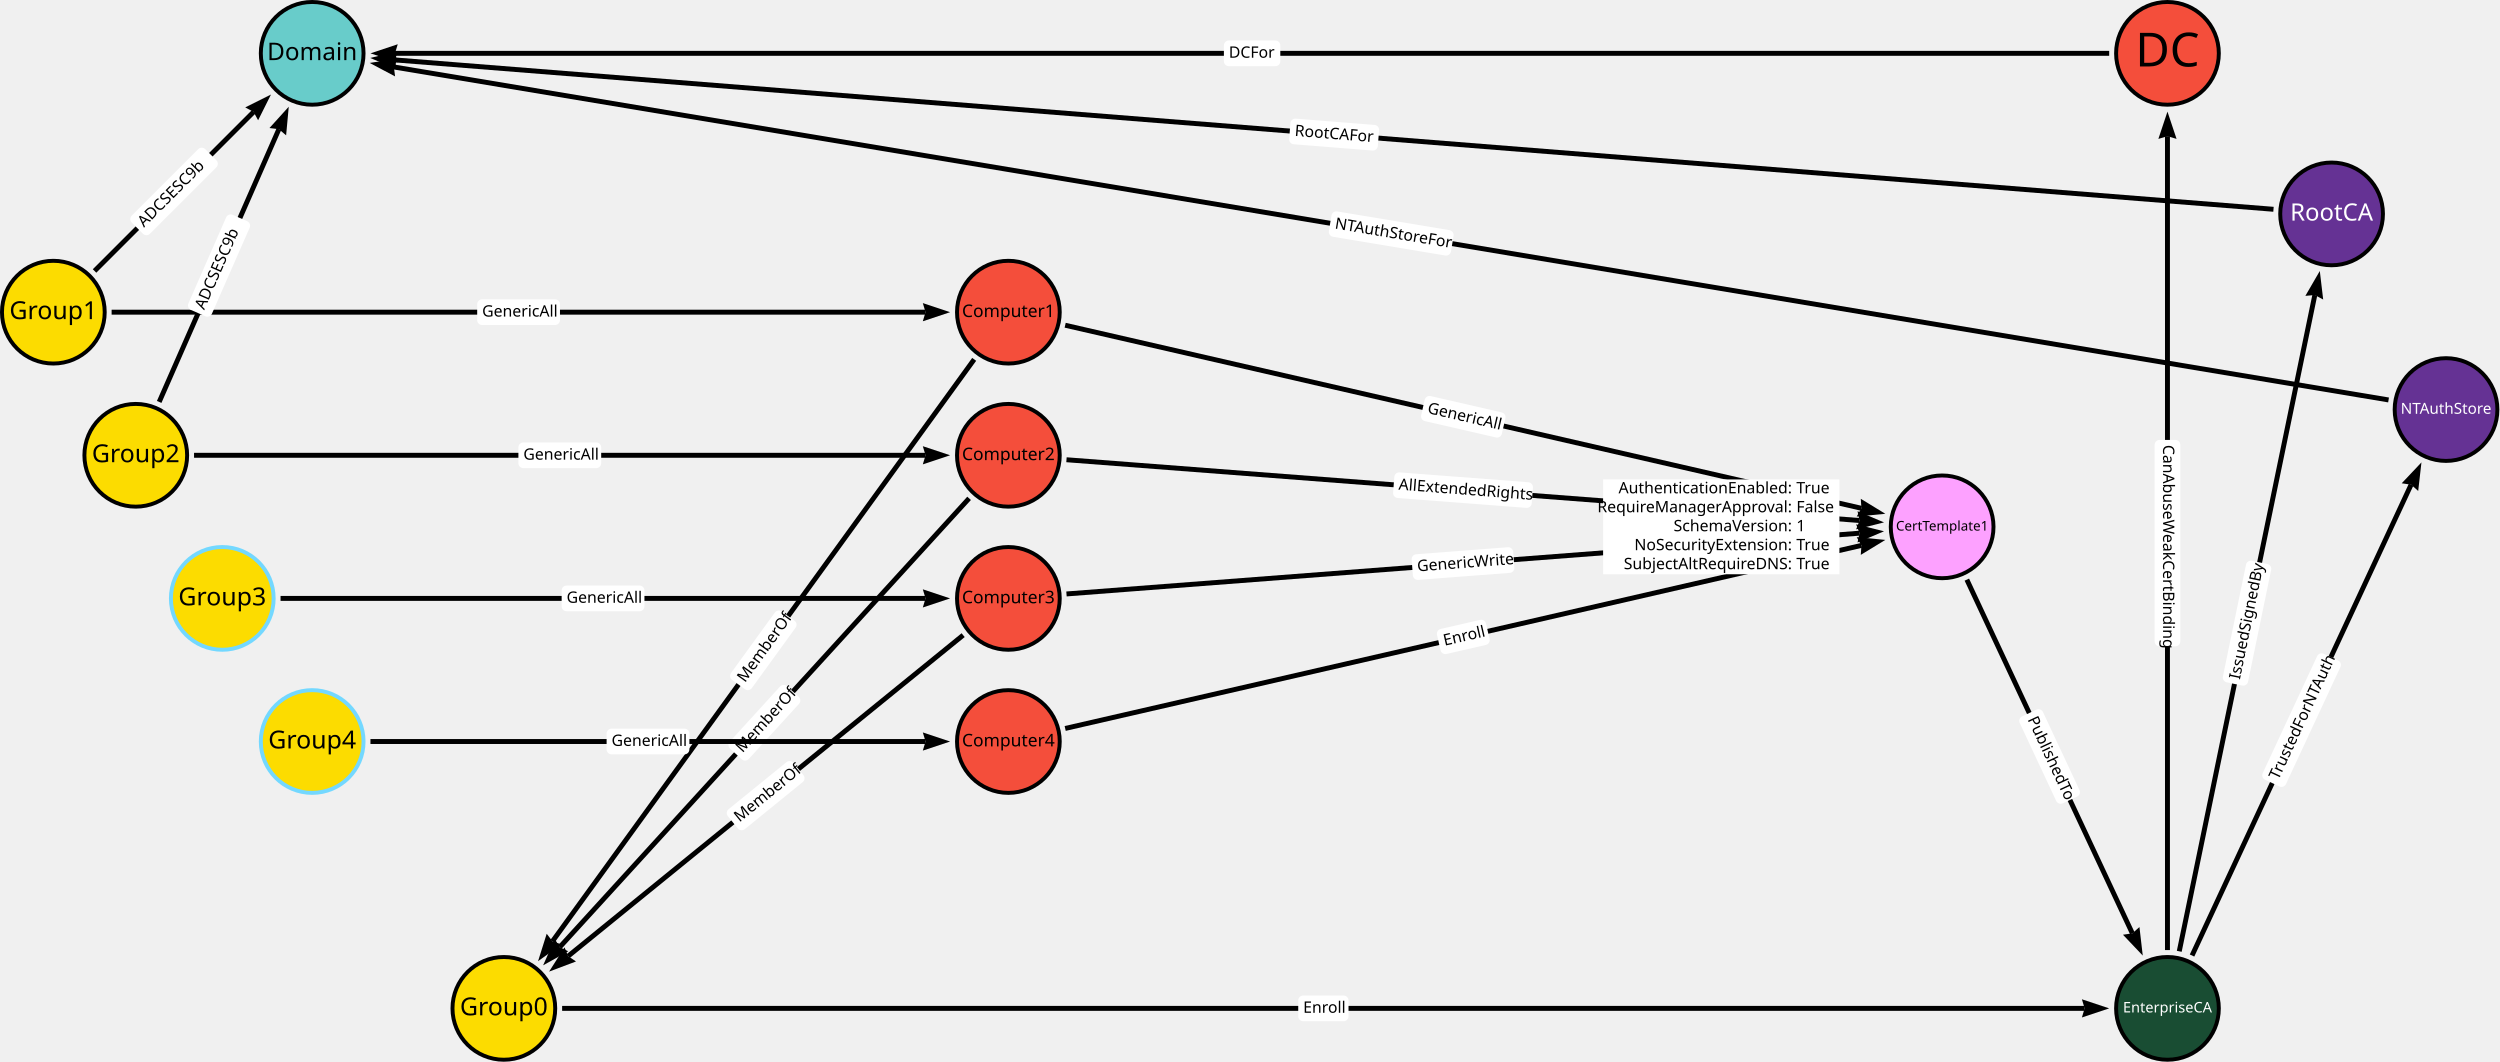
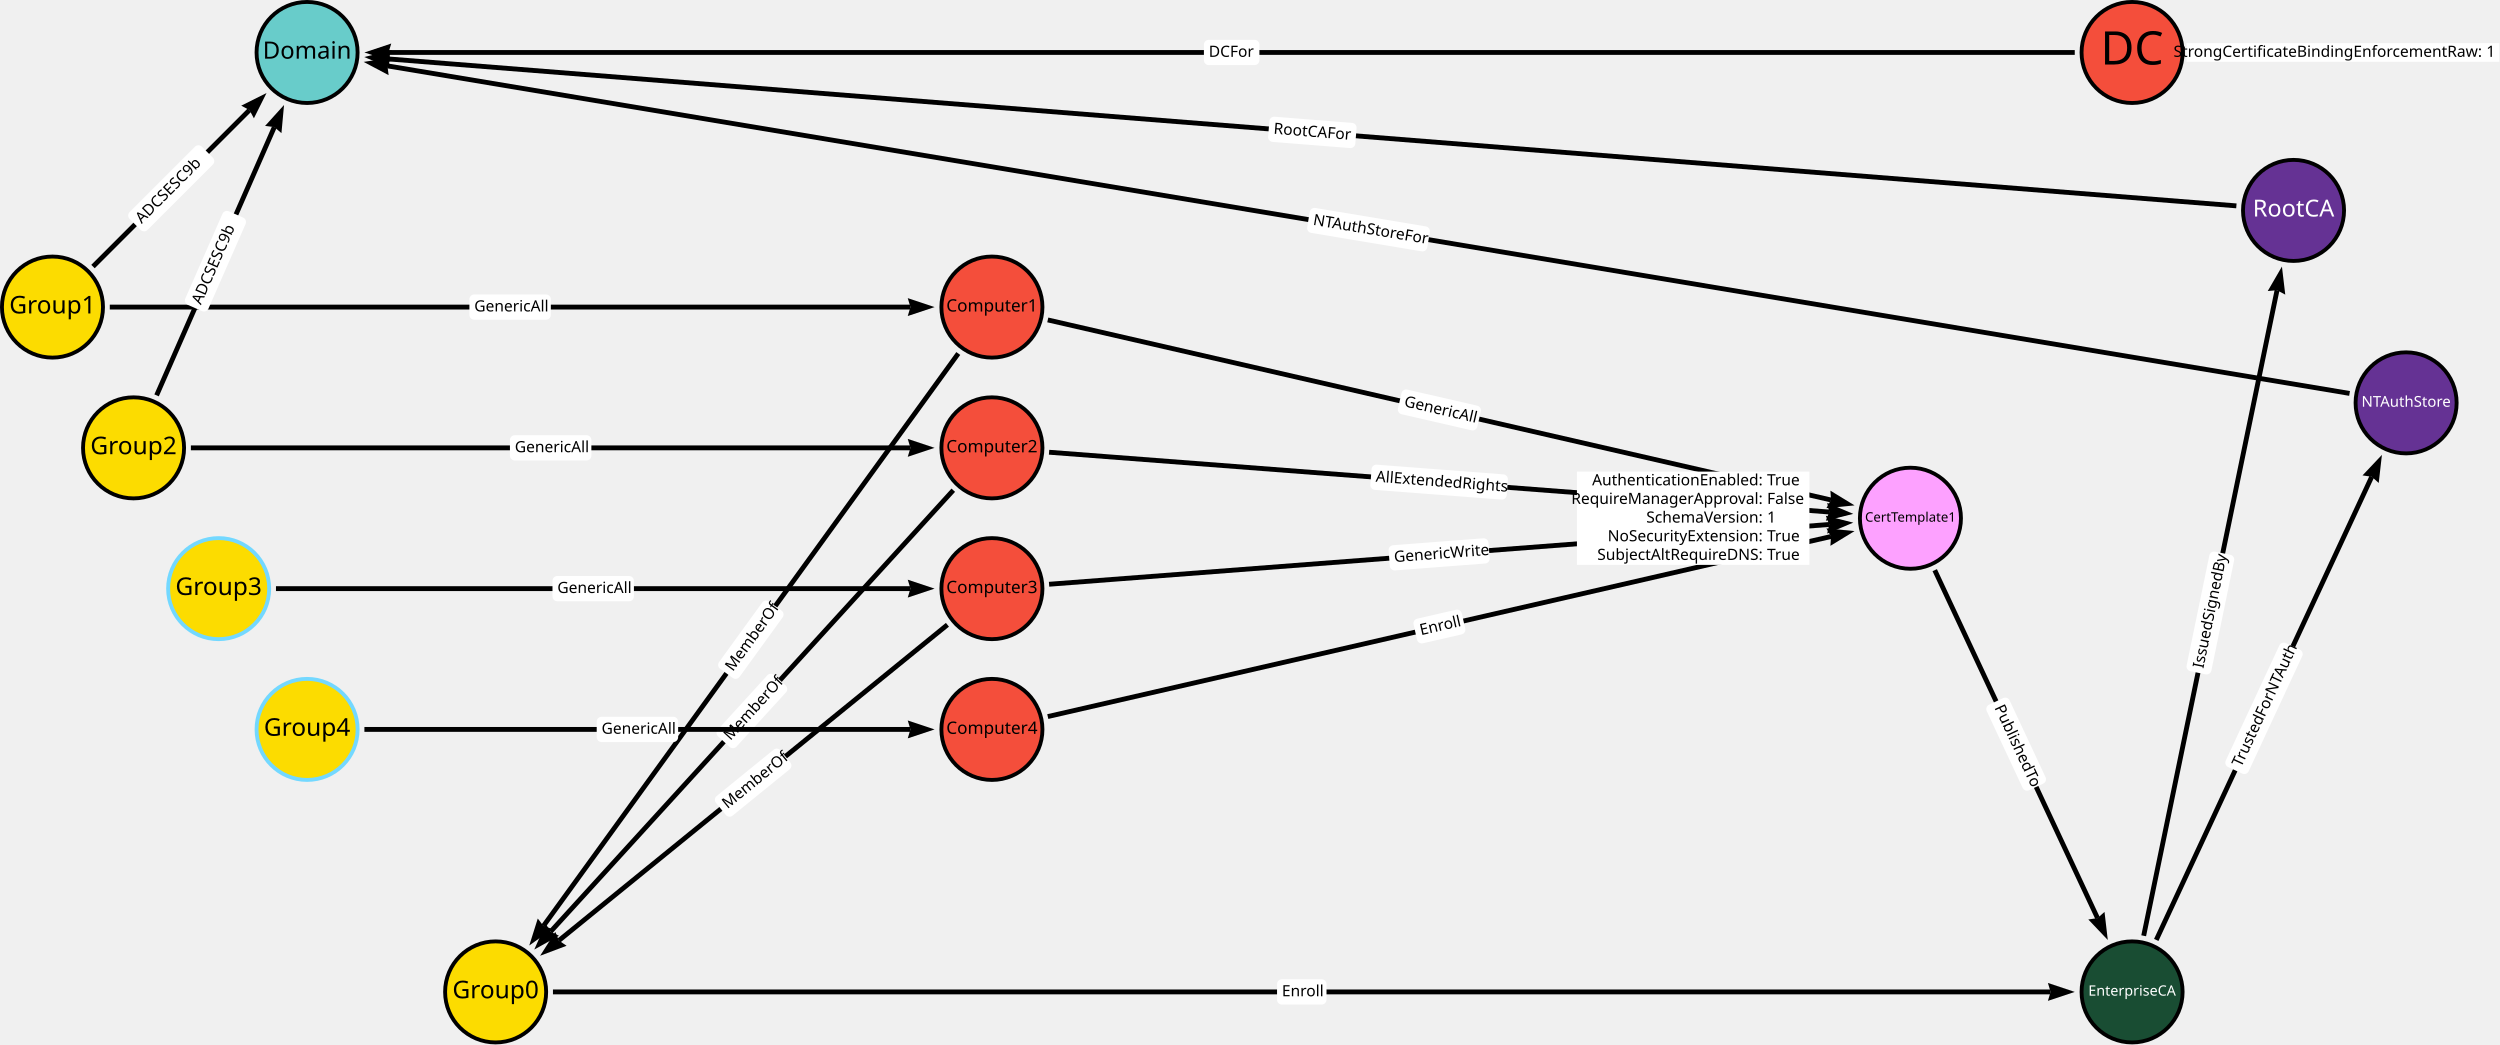
- <svg xmlns="http://www.w3.org/2000/svg" width="2531" height="1075" viewBox="0 0 2531 1075">
+ <svg xmlns="http://www.w3.org/2000/svg" width="2573" height="1075" viewBox="0 0 2573 1075">
  <defs>
    <style type="text/css" />
  </defs>
  <g transform="translate(-21 4) scale(1)">
    <g class="relationship">
      <g transform="translate(2381.503 212.5597) rotate(-175.4538)" stroke-width="5" stroke="#000000">
        <path d="M 59 0 L 1967.045 0" />
        <polygon points="-24.862,0 -27.625,9.208 0,0 -27.625,-9.208" fill="#000000" transform="translate(1991.908 0) rotate(0)" stroke="none" />
      </g>
      <g transform="translate(1371.667 132.2652) rotate(4.546165) translate(0 -13)">
        <g transform="translate(0 0)">
          <g transform="translate(-45.01172 0)" fill="#ffffff" stroke="#000000" stroke-width="0">
            <rect x="0" y="0" width="90.023" height="26" rx="5" ry="5" stroke="none" />
-             <text xml:space="preserve" x="5" y="17.457" stroke="none" text-anchor="left" font-family="sans-serif" font-size="16" font-weight="normal" fill="#000000">RootCAFor</text>
+             <text xml:space="preserve" x="5" y="17.5" stroke="none" text-anchor="left" font-family="sans-serif" font-size="16" font-weight="normal" fill="#000000">RootCAFor</text>
          </g>
        </g>
      </g>
    </g>
    <g class="relationship">
      <g transform="translate(2215.339 1016.879) rotate(-78.32755)" stroke-width="5" stroke="#000000">
        <path d="M 59 0 L 737.442 0" />
        <polygon points="-24.862,0 -27.625,9.208 0,0 -27.625,-9.208" fill="#000000" transform="translate(762.3037 0) rotate(0)" stroke="none" />
      </g>
      <g transform="translate(2295.906 626.8934) rotate(-78.32755) translate(0 -13)">
        <g transform="translate(0 0)">
          <g transform="translate(-62.81641 0)" fill="#ffffff" stroke="#000000" stroke-width="0">
            <rect x="0" y="0" width="125.633" height="26" rx="5" ry="5" stroke="none" />
-             <text xml:space="preserve" x="5" y="17.457" stroke="none" text-anchor="left" font-family="sans-serif" font-size="16" font-weight="normal" fill="#000000">IssuedSignedBy</text>
+             <text xml:space="preserve" x="5" y="17.5" stroke="none" text-anchor="left" font-family="sans-serif" font-size="16" font-weight="normal" fill="#000000">IssuedSignedBy</text>
          </g>
        </g>
      </g>
    </g>
    <g class="relationship">
      <g transform="translate(2497.366 410.6273) rotate(-170.5229)" stroke-width="5" stroke="#000000">
        <path d="M 59 0 L 2106.35 0" />
        <polygon points="-24.862,0 -27.625,9.208 0,0 -27.625,-9.208" fill="#000000" transform="translate(2131.212 0) rotate(0)" stroke="none" />
      </g>
      <g transform="translate(1429.468 232.3605) rotate(9.477136) translate(0 -13)">
        <g transform="translate(0 0)">
-           <g transform="translate(-62.65234 0)" fill="#ffffff" stroke="#000000" stroke-width="0">
-             <rect x="0" y="0" width="125.305" height="26" rx="5" ry="5" stroke="none" />
-             <text xml:space="preserve" x="5" y="17.457" stroke="none" text-anchor="left" font-family="sans-serif" font-size="16" font-weight="normal" fill="#000000">NTAuthStoreFor</text>
+           <g transform="translate(-62.64844 0)" fill="#ffffff" stroke="#000000" stroke-width="0">
+             <rect x="0" y="0" width="125.297" height="26" rx="5" ry="5" stroke="none" />
+             <text xml:space="preserve" x="5" y="17.5" stroke="none" text-anchor="left" font-family="sans-serif" font-size="16" font-weight="normal" fill="#000000">NTAuthStoreFor</text>
          </g>
        </g>
      </g>
    </g>
    <g class="relationship">
      <g transform="translate(2215.339 1016.879) rotate(-65.05224)" stroke-width="5" stroke="#000000">
        <path d="M 59 0 L 584.779 0" />
        <polygon points="-24.862,0 -27.625,9.208 0,0 -27.625,-9.208" fill="#000000" transform="translate(609.6408 0) rotate(0)" stroke="none" />
      </g>
      <g transform="translate(2351.11 725.0243) rotate(-65.05224) translate(0 -13)">
        <g transform="translate(0 0)">
-           <g transform="translate(-70.35938 0)" fill="#ffffff" stroke="#000000" stroke-width="0">
-             <rect x="0" y="0" width="140.719" height="26" rx="5" ry="5" stroke="none" />
-             <text xml:space="preserve" x="5" y="17.457" stroke="none" text-anchor="left" font-family="sans-serif" font-size="16" font-weight="normal" fill="#000000">TrustedForNTAuth</text>
-           </g>
-         </g>
-       </g>
-     </g>
-     <g class="relationship">
-       <g transform="translate(2215.339 1016.879) rotate(-90)" stroke-width="5" stroke="#000000">
-         <path d="M 59 0 L 883.017 0" />
-         <polygon points="-24.862,0 -27.625,9.208 0,0 -27.625,-9.208" fill="#000000" transform="translate(907.879 0) rotate(0)" stroke="none" />
-       </g>
-       <g transform="translate(2215.339 545.8706) rotate(90) translate(0 -13)">
-         <g transform="translate(0 0)">
-           <g transform="translate(-104.4688 0)" fill="#ffffff" stroke="#000000" stroke-width="0">
-             <rect x="0" y="0" width="208.938" height="26" rx="5" ry="5" stroke="none" />
-             <text xml:space="preserve" x="5" y="17.457" stroke="none" text-anchor="left" font-family="sans-serif" font-size="16" font-weight="normal" fill="#000000">CanAbuseWeakCertBinding</text>
+           <g transform="translate(-70.35156 0)" fill="#ffffff" stroke="#000000" stroke-width="0">
+             <rect x="0" y="0" width="140.703" height="26" rx="5" ry="5" stroke="none" />
+             <text xml:space="preserve" x="5" y="17.5" stroke="none" text-anchor="left" font-family="sans-serif" font-size="16" font-weight="normal" fill="#000000">TrustedForNTAuth</text>
          </g>
        </g>
      </g>
    </g>
    <g class="relationship">
      <g transform="translate(2215.339 50) rotate(180)" stroke-width="5" stroke="#000000">
        <path d="M 59 0 L 1794.43 0" />
        <polygon points="-24.862,0 -27.625,9.208 0,0 -27.625,-9.208" fill="#000000" transform="translate(1819.292 0) rotate(0)" stroke="none" />
      </g>
      <g transform="translate(1288.624 50) rotate(360) translate(0 -13)">
        <g transform="translate(0 0)">
          <g transform="translate(-28.55469 0)" fill="#ffffff" stroke="#000000" stroke-width="0">
            <rect x="0" y="0" width="57.109" height="26" rx="5" ry="5" stroke="none" />
-             <text xml:space="preserve" x="5" y="17.457" stroke="none" text-anchor="left" font-family="sans-serif" font-size="16" font-weight="normal" fill="#000000">DCFor</text>
+             <text xml:space="preserve" x="5" y="17.5" stroke="none" text-anchor="left" font-family="sans-serif" font-size="16" font-weight="normal" fill="#000000">DCFor</text>
          </g>
        </g>
      </g>
    </g>
    <g class="relationship">
      <g transform="translate(531.0993 1016.879) rotate(0)" stroke-width="5" stroke="#000000">
        <path d="M 59 0 L 1600.378 0" />
        <polygon points="-24.862,0 -27.625,9.208 0,0 -27.625,-9.208" fill="#000000" transform="translate(1625.24 0) rotate(0)" stroke="none" />
      </g>
      <g transform="translate(1360.788 1016.879) rotate(0) translate(0 -13)">
        <g transform="translate(0 0)">
          <g transform="translate(-25.45312 0)" fill="#ffffff" stroke="#000000" stroke-width="0">
            <rect x="0" y="0" width="50.906" height="26" rx="5" ry="5" stroke="none" />
-             <text xml:space="preserve" x="5" y="17.457" stroke="none" text-anchor="left" font-family="sans-serif" font-size="16" font-weight="normal" fill="#000000">Enroll</text>
+             <text xml:space="preserve" x="5" y="17.5" stroke="none" text-anchor="left" font-family="sans-serif" font-size="16" font-weight="normal" fill="#000000">Enroll</text>
          </g>
        </g>
      </g>
    </g>
    <g class="relationship">
      <g transform="translate(1987.217 529.3783) rotate(64.92312)" stroke-width="5" stroke="#000000">
        <path d="M 59 0 L 454.373 0" />
        <polygon points="-24.862,0 -27.625,9.208 0,0 -27.625,-9.208" fill="#000000" transform="translate(479.2348 0) rotate(0)" stroke="none" />
      </g>
      <g transform="translate(2096.009 761.8693) rotate(64.92312) translate(0 -13)">
        <g transform="translate(0 0)">
          <g transform="translate(-48.58594 0)" fill="#ffffff" stroke="#000000" stroke-width="0">
            <rect x="0" y="0" width="97.172" height="26" rx="5" ry="5" stroke="none" />
-             <text xml:space="preserve" x="5" y="17.457" stroke="none" text-anchor="left" font-family="sans-serif" font-size="16" font-weight="normal" fill="#000000">PublishedTo</text>
+             <text xml:space="preserve" x="5" y="17.5" stroke="none" text-anchor="left" font-family="sans-serif" font-size="16" font-weight="normal" fill="#000000">PublishedTo</text>
          </g>
        </g>
      </g>
    </g>
    <g class="relationship">
      <g transform="translate(1041.879 312.0475) rotate(12.94718)" stroke-width="5" stroke="#000000">
        <path d="M 59 0 L 886.136 0" />
        <polygon points="-24.862,0 -27.625,9.208 0,0 -27.625,-9.208" fill="#000000" transform="translate(910.9984 0) rotate(0)" stroke="none" />
      </g>
      <g transform="translate(1502.433 417.9277) rotate(12.94718) translate(0 -13)">
        <g transform="translate(0 0)">
          <g transform="translate(-41.90234 0)" fill="#ffffff" stroke="#000000" stroke-width="0">
            <rect x="0" y="0" width="83.805" height="26" rx="5" ry="5" stroke="none" />
-             <text xml:space="preserve" x="5" y="17.457" stroke="none" text-anchor="left" font-family="sans-serif" font-size="16" font-weight="normal" fill="#000000">GenericAll</text>
+             <text xml:space="preserve" x="5" y="17.5" stroke="none" text-anchor="left" font-family="sans-serif" font-size="16" font-weight="normal" fill="#000000">GenericAll</text>
          </g>
        </g>
      </g>
    </g>
    <g class="relationship">
      <g transform="translate(1041.879 312.0475) rotate(125.9302)" stroke-width="5" stroke="#000000">
        <path d="M 59 0 L 786.588 0" />
        <polygon points="-24.862,0 -27.625,9.208 0,0 -27.625,-9.208" fill="#000000" transform="translate(811.4501 0) rotate(0)" stroke="none" />
      </g>
      <g transform="translate(793.7837 654.3974) rotate(305.9302) translate(0 -13)">
        <g transform="translate(0 0)">
          <g transform="translate(-42.78516 0)" fill="#ffffff" stroke="#000000" stroke-width="0">
            <rect x="0" y="0" width="85.57" height="26" rx="5" ry="5" stroke="none" />
-             <text xml:space="preserve" x="5" y="17.457" stroke="none" text-anchor="left" font-family="sans-serif" font-size="16" font-weight="normal" fill="#000000">MemberOf</text>
+             <text xml:space="preserve" x="5" y="17.5" stroke="none" text-anchor="left" font-family="sans-serif" font-size="16" font-weight="normal" fill="#000000">MemberOf</text>
          </g>
        </g>
      </g>
    </g>
    <g class="relationship">
      <g transform="translate(1041.879 456.9347) rotate(4.382152)" stroke-width="5" stroke="#000000">
        <path d="M 59 0 L 864.248 0" />
        <polygon points="-24.862,0 -27.625,9.208 0,0 -27.625,-9.208" fill="#000000" transform="translate(889.1098 0) rotate(0)" stroke="none" />
      </g>
      <g transform="translate(1502.153 492.2066) rotate(4.382152) translate(0 -13)">
        <g transform="translate(0 0)">
          <g transform="translate(-70.37109 0)" fill="#ffffff" stroke="#000000" stroke-width="0">
            <rect x="0" y="0" width="140.742" height="26" rx="5" ry="5" stroke="none" />
-             <text xml:space="preserve" x="5" y="17.457" stroke="none" text-anchor="left" font-family="sans-serif" font-size="16" font-weight="normal" fill="#000000">AllExtendedRights</text>
+             <text xml:space="preserve" x="5" y="17.5" stroke="none" text-anchor="left" font-family="sans-serif" font-size="16" font-weight="normal" fill="#000000">AllExtendedRights</text>
          </g>
        </g>
      </g>
    </g>
    <g class="relationship">
      <g transform="translate(1041.879 456.9347) rotate(132.371)" stroke-width="5" stroke="#000000">
        <path d="M 59 0 L 674.052 0" />
        <polygon points="-24.862,0 -27.625,9.208 0,0 -27.625,-9.208" fill="#000000" transform="translate(698.914 0) rotate(0)" stroke="none" />
      </g>
      <g transform="translate(794.8668 727.7228) rotate(312.371) translate(0 -13)">
        <g transform="translate(0 0)">
          <g transform="translate(-42.78516 0)" fill="#ffffff" stroke="#000000" stroke-width="0">
            <rect x="0" y="0" width="85.57" height="26" rx="5" ry="5" stroke="none" />
-             <text xml:space="preserve" x="5" y="17.457" stroke="none" text-anchor="left" font-family="sans-serif" font-size="16" font-weight="normal" fill="#000000">MemberOf</text>
+             <text xml:space="preserve" x="5" y="17.5" stroke="none" text-anchor="left" font-family="sans-serif" font-size="16" font-weight="normal" fill="#000000">MemberOf</text>
          </g>
        </g>
      </g>
    </g>
    <g class="relationship">
      <g transform="translate(1041.879 601.8218) rotate(-4.382152)" stroke-width="5" stroke="#000000">
        <path d="M 59 0 L 864.248 0" />
        <polygon points="-24.862,0 -27.625,9.208 0,0 -27.625,-9.208" fill="#000000" transform="translate(889.1098 0) rotate(0)" stroke="none" />
      </g>
      <g transform="translate(1502.153 566.5499) rotate(-4.382152) translate(0 -13)">
        <g transform="translate(0 0)">
-           <g transform="translate(-51.53516 0)" fill="#ffffff" stroke="#000000" stroke-width="0">
-             <rect x="0" y="0" width="103.07" height="26" rx="5" ry="5" stroke="none" />
-             <text xml:space="preserve" x="5" y="17.457" stroke="none" text-anchor="left" font-family="sans-serif" font-size="16" font-weight="normal" fill="#000000">GenericWrite</text>
+           <g transform="translate(-51.53125 0)" fill="#ffffff" stroke="#000000" stroke-width="0">
+             <rect x="0" y="0" width="103.062" height="26" rx="5" ry="5" stroke="none" />
+             <text xml:space="preserve" x="5" y="17.5" stroke="none" text-anchor="left" font-family="sans-serif" font-size="16" font-weight="normal" fill="#000000">GenericWrite</text>
          </g>
        </g>
      </g>
    </g>
    <g class="relationship">
      <g transform="translate(1041.879 601.8218) rotate(140.9029)" stroke-width="5" stroke="#000000">
        <path d="M 59 0 L 574.293 0" />
        <polygon points="-24.862,0 -27.625,9.208 0,0 -27.625,-9.208" fill="#000000" transform="translate(599.1553 0) rotate(0)" stroke="none" />
      </g>
      <g transform="translate(796.1366 801.5109) rotate(320.9029) translate(0 -13)">
        <g transform="translate(0 0)">
          <g transform="translate(-42.78516 0)" fill="#ffffff" stroke="#000000" stroke-width="0">
            <rect x="0" y="0" width="85.57" height="26" rx="5" ry="5" stroke="none" />
-             <text xml:space="preserve" x="5" y="17.457" stroke="none" text-anchor="left" font-family="sans-serif" font-size="16" font-weight="normal" fill="#000000">MemberOf</text>
+             <text xml:space="preserve" x="5" y="17.5" stroke="none" text-anchor="left" font-family="sans-serif" font-size="16" font-weight="normal" fill="#000000">MemberOf</text>
          </g>
        </g>
      </g>
    </g>
    <g class="relationship">
      <g transform="translate(1041.879 746.709) rotate(-12.94718)" stroke-width="5" stroke="#000000">
        <path d="M 59 0 L 886.136 0" />
        <polygon points="-24.862,0 -27.625,9.208 0,0 -27.625,-9.208" fill="#000000" transform="translate(910.9984 0) rotate(0)" stroke="none" />
      </g>
      <g transform="translate(1502.433 640.8289) rotate(-12.94718) translate(0 -13)">
        <g transform="translate(0 0)">
          <g transform="translate(-25.45312 0)" fill="#ffffff" stroke="#000000" stroke-width="0">
            <rect x="0" y="0" width="50.906" height="26" rx="5" ry="5" stroke="none" />
-             <text xml:space="preserve" x="5" y="17.457" stroke="none" text-anchor="left" font-family="sans-serif" font-size="16" font-weight="normal" fill="#000000">Enroll</text>
+             <text xml:space="preserve" x="5" y="17.5" stroke="none" text-anchor="left" font-family="sans-serif" font-size="16" font-weight="normal" fill="#000000">Enroll</text>
          </g>
        </g>
      </g>
    </g>
    <g class="relationship">
      <g transform="translate(75 312.0475) rotate(0)" stroke-width="5" stroke="#000000">
        <path d="M 59 0 L 883.017 0" />
        <polygon points="-24.862,0 -27.625,9.208 0,0 -27.625,-9.208" fill="#000000" transform="translate(907.879 0) rotate(0)" stroke="none" />
      </g>
      <g transform="translate(546.0084 312.0475) rotate(0) translate(0 -13)">
        <g transform="translate(0 0)">
          <g transform="translate(-41.90234 0)" fill="#ffffff" stroke="#000000" stroke-width="0">
            <rect x="0" y="0" width="83.805" height="26" rx="5" ry="5" stroke="none" />
-             <text xml:space="preserve" x="5" y="17.457" stroke="none" text-anchor="left" font-family="sans-serif" font-size="16" font-weight="normal" fill="#000000">GenericAll</text>
+             <text xml:space="preserve" x="5" y="17.5" stroke="none" text-anchor="left" font-family="sans-serif" font-size="16" font-weight="normal" fill="#000000">GenericAll</text>
          </g>
        </g>
      </g>
    </g>
    <g class="relationship">
      <g transform="translate(75 312.0475) rotate(-45)" stroke-width="5" stroke="#000000">
        <path d="M 59 0 L 286.729 0" />
        <polygon points="-24.862,0 -27.625,9.208 0,0 -27.625,-9.208" fill="#000000" transform="translate(311.5911 0) rotate(0)" stroke="none" />
      </g>
      <g transform="translate(197.2336 189.8138) rotate(-45) translate(0 -13)">
        <g transform="translate(0 0)">
          <g transform="translate(-52.57422 0)" fill="#ffffff" stroke="#000000" stroke-width="0">
            <rect x="0" y="0" width="105.148" height="26" rx="5" ry="5" stroke="none" />
-             <text xml:space="preserve" x="5" y="17.457" stroke="none" text-anchor="left" font-family="sans-serif" font-size="16" font-weight="normal" fill="#000000">ADCSESC9b</text>
+             <text xml:space="preserve" x="5" y="17.5" stroke="none" text-anchor="left" font-family="sans-serif" font-size="16" font-weight="normal" fill="#000000">ADCSESC9b</text>
          </g>
        </g>
      </g>
    </g>
    <g class="relationship">
      <g transform="translate(158.4511 456.9347) rotate(0)" stroke-width="5" stroke="#000000">
        <path d="M 59 0 L 799.566 0" />
        <polygon points="-24.862,0 -27.625,9.208 0,0 -27.625,-9.208" fill="#000000" transform="translate(824.4279 0) rotate(0)" stroke="none" />
      </g>
      <g transform="translate(587.734 456.9347) rotate(0) translate(0 -13)">
        <g transform="translate(0 0)">
          <g transform="translate(-41.90234 0)" fill="#ffffff" stroke="#000000" stroke-width="0">
            <rect x="0" y="0" width="83.805" height="26" rx="5" ry="5" stroke="none" />
-             <text xml:space="preserve" x="5" y="17.457" stroke="none" text-anchor="left" font-family="sans-serif" font-size="16" font-weight="normal" fill="#000000">GenericAll</text>
+             <text xml:space="preserve" x="5" y="17.5" stroke="none" text-anchor="left" font-family="sans-serif" font-size="16" font-weight="normal" fill="#000000">GenericAll</text>
          </g>
        </g>
      </g>
    </g>
    <g class="relationship">
      <g transform="translate(158.4511 456.9347) rotate(-66.30419)" stroke-width="5" stroke="#000000">
        <path d="M 59 0 L 360.539 0" />
        <polygon points="-24.862,0 -27.625,9.208 0,0 -27.625,-9.208" fill="#000000" transform="translate(385.4013 0) rotate(0)" stroke="none" />
      </g>
      <g transform="translate(242.7535 264.8504) rotate(-66.30419) translate(0 -13)">
        <g transform="translate(0 0)">
          <g transform="translate(-52.57422 0)" fill="#ffffff" stroke="#000000" stroke-width="0">
            <rect x="0" y="0" width="105.148" height="26" rx="5" ry="5" stroke="none" />
-             <text xml:space="preserve" x="5" y="17.457" stroke="none" text-anchor="left" font-family="sans-serif" font-size="16" font-weight="normal" fill="#000000">ADCSESC9b</text>
+             <text xml:space="preserve" x="5" y="17.5" stroke="none" text-anchor="left" font-family="sans-serif" font-size="16" font-weight="normal" fill="#000000">ADCSESC9b</text>
          </g>
        </g>
      </g>
    </g>
    <g class="relationship">
      <g transform="translate(246.032 601.8218) rotate(0)" stroke-width="5" stroke="#000000">
        <path d="M 59 0 L 711.985 0" />
        <polygon points="-24.862,0 -27.625,9.208 0,0 -27.625,-9.208" fill="#000000" transform="translate(736.847 0) rotate(0)" stroke="none" />
      </g>
      <g transform="translate(631.5244 601.8218) rotate(0) translate(0 -13)">
        <g transform="translate(0 0)">
          <g transform="translate(-41.90234 0)" fill="#ffffff" stroke="#000000" stroke-width="0">
            <rect x="0" y="0" width="83.805" height="26" rx="5" ry="5" stroke="none" />
-             <text xml:space="preserve" x="5" y="17.457" stroke="none" text-anchor="left" font-family="sans-serif" font-size="16" font-weight="normal" fill="#000000">GenericAll</text>
+             <text xml:space="preserve" x="5" y="17.5" stroke="none" text-anchor="left" font-family="sans-serif" font-size="16" font-weight="normal" fill="#000000">GenericAll</text>
          </g>
        </g>
      </g>
    </g>
    <g class="relationship">
      <g transform="translate(337.0475 746.709) rotate(0)" stroke-width="5" stroke="#000000">
        <path d="M 59 0 L 620.969 0" />
        <polygon points="-24.862,0 -27.625,9.208 0,0 -27.625,-9.208" fill="#000000" transform="translate(645.8315 0) rotate(0)" stroke="none" />
      </g>
      <g transform="translate(677.0322 746.709) rotate(0) translate(0 -13)">
        <g transform="translate(0 0)">
          <g transform="translate(-41.90234 0)" fill="#ffffff" stroke="#000000" stroke-width="0">
            <rect x="0" y="0" width="83.805" height="26" rx="5" ry="5" stroke="none" />
-             <text xml:space="preserve" x="5" y="17.457" stroke="none" text-anchor="left" font-family="sans-serif" font-size="16" font-weight="normal" fill="#000000">GenericAll</text>
+             <text xml:space="preserve" x="5" y="17.5" stroke="none" text-anchor="left" font-family="sans-serif" font-size="16" font-weight="normal" fill="#000000">GenericAll</text>
          </g>
        </g>
      </g>
    </g>
    <g class="node">
      <g fill="#68ccca" stroke="#000000" stroke-width="4">
        <circle cx="337.047" cy="50" r="52" />
      </g>
      <g transform="translate(337.0475 50)">
        <g transform="scale(0.492188) translate(0 0)">
          <g transform="translate(0 0)">
            <g font-family="sans-serif" font-size="50" font-weight="normal" fill="#000000" text-anchor="middle">
-               <text xml:space="preserve" x="0" y="13.928" stroke="none">Domain</text>
+               <text xml:space="preserve" x="0" y="13" stroke="none">Domain</text>
            </g>
          </g>
        </g>
      </g>
    </g>
    <g class="node">
      <g fill="#653294" stroke="#000000" stroke-width="4">
        <circle cx="2497.366" cy="410.627" r="52" />
      </g>
      <g transform="translate(2497.366 410.6273)">
        <g transform="scale(0.3085944) translate(0 0)">
          <g transform="translate(0 0)">
            <g font-family="sans-serif" font-size="50" font-weight="normal" fill="#ffffff" text-anchor="middle">
-               <text xml:space="preserve" x="0" y="13.928" stroke="none">NTAuthStore</text>
+               <text xml:space="preserve" x="0" y="13" stroke="none">NTAuthStore</text>
            </g>
          </g>
        </g>
      </g>
    </g>
    <g class="node">
      <g fill="#653294" stroke="#000000" stroke-width="4">
        <circle cx="2381.503" cy="212.56" r="52" />
      </g>
      <g transform="translate(2381.503 212.5597)">
        <g transform="scale(0.4843755) translate(0 0)">
          <g transform="translate(0 0)">
            <g font-family="sans-serif" font-size="50" font-weight="normal" fill="#ffffff" text-anchor="middle">
-               <text xml:space="preserve" x="0" y="13.928" stroke="none">RootCA</text>
+               <text xml:space="preserve" x="0" y="13" stroke="none">RootCA</text>
            </g>
          </g>
        </g>
      </g>
    </g>
    <g class="node">
      <g fill="#194d33" stroke="#000000" stroke-width="4">
        <circle cx="2215.339" cy="1016.879" r="52" />
      </g>
      <g transform="translate(2215.339 1016.879)">
        <g transform="scale(0.2949226) translate(0 0)">
          <g transform="translate(0 0)">
            <g font-family="sans-serif" font-size="50" font-weight="normal" fill="#ffffff" text-anchor="middle">
-               <text xml:space="preserve" x="0" y="13.928" stroke="none">EnterpriseCA</text>
+               <text xml:space="preserve" x="0" y="13" stroke="none">EnterpriseCA</text>
            </g>
          </g>
        </g>
      </g>
    </g>
    <g class="node">
      <g fill="#f44e3b" stroke="#000000" stroke-width="4">
        <circle cx="2215.339" cy="50" r="52" />
      </g>
      <g transform="translate(2215.339 50)">
        <g transform="scale(0.953125) translate(0 0)">
          <g transform="translate(0 0)">
            <g font-family="sans-serif" font-size="50" font-weight="normal" fill="#000000" text-anchor="middle">
-               <text xml:space="preserve" x="0" y="13.928" stroke="none">DC</text>
+               <text xml:space="preserve" x="0" y="13" stroke="none">DC</text>
+             </g>
+           </g>
+         </g>
+         <g transform="translate(56 -9.6)">
+           <g transform="translate(0 0)">
+             <g transform="translate(0 0)" fill="white">
+               <rect x="0" y="0" width="321.938" height="19.2" rx="0" ry="0" stroke="none" />
+               <g font-family="sans-serif" font-size="16" font-weight="normal" fill="#000000" text-anchor="end">
+                 <text xml:space="preserve" x="304.148" y="14.1" stroke="none">StrongCertificateBindingEnforcementRaw:</text>
+                 <text xml:space="preserve" x="308.594" y="14.1" stroke="none" text-anchor="start">1</text>
+               </g>
            </g>
          </g>
        </g>
      </g>
    </g>
    <g class="node">
      <g fill="#fcdc00" stroke="#000000" stroke-width="4">
        <circle cx="531.099" cy="1016.879" r="52" />
      </g>
      <g transform="translate(531.0993 1016.879)">
        <g transform="scale(0.5039067) translate(0 0)">
          <g transform="translate(0 0)">
            <g font-family="sans-serif" font-size="50" font-weight="normal" fill="#000000" text-anchor="middle">
-               <text xml:space="preserve" x="0" y="13.928" stroke="none">Group0</text>
+               <text xml:space="preserve" x="0" y="13" stroke="none">Group0</text>
            </g>
          </g>
        </g>
      </g>
    </g>
    <g class="node">
      <g fill="#fda1ff" stroke="#000000" stroke-width="4">
        <circle cx="1987.217" cy="529.378" r="52" />
      </g>
      <g transform="translate(1987.217 529.3783)">
        <g transform="scale(0.2714851) translate(0 0)">
          <g transform="translate(0 0)">
            <g font-family="sans-serif" font-size="50" font-weight="normal" fill="#000000" text-anchor="middle">
-               <text xml:space="preserve" x="0" y="13.928" stroke="none">CertTemplate1</text>
+               <text xml:space="preserve" x="0" y="13" stroke="none">CertTemplate1</text>
            </g>
          </g>
        </g>
        <g transform="translate(-104 -48)">
          <g transform="translate(0 0)">
            <g transform="translate(-239.2344 0)" fill="white">
              <rect x="0" y="0" width="239.234" height="96" rx="0" ry="0" stroke="none" />
              <g font-family="sans-serif" font-size="16" font-weight="normal" fill="#000000" text-anchor="end">
-                 <text xml:space="preserve" x="191.219" y="14.057" stroke="none">AuthenticationEnabled:</text>
-                 <text xml:space="preserve" x="195.664" y="14.057" stroke="none" text-anchor="start">True</text>
-                 <text xml:space="preserve" x="191.219" y="33.257" stroke="none" text-anchor="end">RequireManagerApproval:</text>
-                 <text xml:space="preserve" x="195.664" y="33.257" stroke="none" text-anchor="start">False</text>
-                 <text xml:space="preserve" x="191.219" y="52.457" stroke="none" text-anchor="end">SchemaVersion:</text>
-                 <text xml:space="preserve" x="195.664" y="52.457" stroke="none" text-anchor="start">1</text>
-                 <text xml:space="preserve" x="191.219" y="71.657" stroke="none" text-anchor="end">NoSecurityExtension:</text>
-                 <text xml:space="preserve" x="195.664" y="71.657" stroke="none" text-anchor="start">True</text>
-                 <text xml:space="preserve" x="191.219" y="90.857" stroke="none" text-anchor="end">SubjectAltRequireDNS:</text>
-                 <text xml:space="preserve" x="195.664" y="90.857" stroke="none" text-anchor="start">True</text>
+                 <text xml:space="preserve" x="191.219" y="14.1" stroke="none">AuthenticationEnabled:</text>
+                 <text xml:space="preserve" x="195.664" y="14.1" stroke="none" text-anchor="start">True</text>
+                 <text xml:space="preserve" x="191.219" y="33.3" stroke="none" text-anchor="end">RequireManagerApproval:</text>
+                 <text xml:space="preserve" x="195.664" y="33.3" stroke="none" text-anchor="start">False</text>
+                 <text xml:space="preserve" x="191.219" y="52.5" stroke="none" text-anchor="end">SchemaVersion:</text>
+                 <text xml:space="preserve" x="195.664" y="52.5" stroke="none" text-anchor="start">1</text>
+                 <text xml:space="preserve" x="191.219" y="71.7" stroke="none" text-anchor="end">NoSecurityExtension:</text>
+                 <text xml:space="preserve" x="195.664" y="71.7" stroke="none" text-anchor="start">True</text>
+                 <text xml:space="preserve" x="191.219" y="90.9" stroke="none" text-anchor="end">SubjectAltRequireDNS:</text>
+                 <text xml:space="preserve" x="195.664" y="90.9" stroke="none" text-anchor="start">True</text>
              </g>
            </g>
          </g>
        </g>
      </g>
    </g>
    <g class="node">
      <g fill="#f44e3b" stroke="#000000" stroke-width="4">
        <circle cx="1041.879" cy="312.047" r="52" />
      </g>
      <g transform="translate(1041.879 312.0475)">
        <g transform="scale(0.3535163) translate(0 0)">
          <g transform="translate(0 0)">
            <g font-family="sans-serif" font-size="50" font-weight="normal" fill="#000000" text-anchor="middle">
-               <text xml:space="preserve" x="0" y="13.928" stroke="none">Computer1</text>
+               <text xml:space="preserve" x="0" y="13" stroke="none">Computer1</text>
            </g>
          </g>
        </g>
      </g>
    </g>
    <g class="node">
      <g fill="#f44e3b" stroke="#000000" stroke-width="4">
        <circle cx="1041.879" cy="456.935" r="52" />
      </g>
      <g transform="translate(1041.879 456.9347)">
        <g transform="scale(0.3535163) translate(0 0)">
          <g transform="translate(0 0)">
            <g font-family="sans-serif" font-size="50" font-weight="normal" fill="#000000" text-anchor="middle">
-               <text xml:space="preserve" x="0" y="13.928" stroke="none">Computer2</text>
+               <text xml:space="preserve" x="0" y="13" stroke="none">Computer2</text>
            </g>
          </g>
        </g>
      </g>
    </g>
    <g class="node">
      <g fill="#f44e3b" stroke="#000000" stroke-width="4">
        <circle cx="1041.879" cy="601.822" r="52" />
      </g>
      <g transform="translate(1041.879 601.8218)">
        <g transform="scale(0.3535163) translate(0 0)">
          <g transform="translate(0 0)">
            <g font-family="sans-serif" font-size="50" font-weight="normal" fill="#000000" text-anchor="middle">
-               <text xml:space="preserve" x="0" y="13.928" stroke="none">Computer3</text>
+               <text xml:space="preserve" x="0" y="13" stroke="none">Computer3</text>
            </g>
          </g>
        </g>
      </g>
    </g>
    <g class="node">
      <g fill="#f44e3b" stroke="#000000" stroke-width="4">
        <circle cx="1041.879" cy="746.709" r="52" />
      </g>
      <g transform="translate(1041.879 746.709)">
        <g transform="scale(0.3535163) translate(0 0)">
          <g transform="translate(0 0)">
            <g font-family="sans-serif" font-size="50" font-weight="normal" fill="#000000" text-anchor="middle">
-               <text xml:space="preserve" x="0" y="13.928" stroke="none">Computer4</text>
+               <text xml:space="preserve" x="0" y="13" stroke="none">Computer4</text>
            </g>
          </g>
        </g>
      </g>
    </g>
    <g class="node">
      <g fill="#fcdc00" stroke="#000000" stroke-width="4">
        <circle cx="75" cy="312.047" r="52" />
      </g>
      <g transform="translate(75 312.0475)">
        <g transform="scale(0.5039067) translate(0 0)">
          <g transform="translate(0 0)">
            <g font-family="sans-serif" font-size="50" font-weight="normal" fill="#000000" text-anchor="middle">
-               <text xml:space="preserve" x="0" y="13.928" stroke="none">Group1</text>
+               <text xml:space="preserve" x="0" y="13" stroke="none">Group1</text>
            </g>
          </g>
        </g>
      </g>
    </g>
    <g class="node">
      <g fill="#fcdc00" stroke="#000000" stroke-width="4">
        <circle cx="158.451" cy="456.935" r="52" />
      </g>
      <g transform="translate(158.4511 456.9347)">
        <g transform="scale(0.5039067) translate(0 0)">
          <g transform="translate(0 0)">
            <g font-family="sans-serif" font-size="50" font-weight="normal" fill="#000000" text-anchor="middle">
-               <text xml:space="preserve" x="0" y="13.928" stroke="none">Group2</text>
+               <text xml:space="preserve" x="0" y="13" stroke="none">Group2</text>
            </g>
          </g>
        </g>
      </g>
    </g>
    <g class="node">
      <g fill="#fcdc00" stroke="#73d8ff" stroke-width="4">
        <circle cx="246.032" cy="601.822" r="52" />
      </g>
      <g transform="translate(246.032 601.8218)">
        <g transform="scale(0.5039067) translate(0 0)">
          <g transform="translate(0 0)">
            <g font-family="sans-serif" font-size="50" font-weight="normal" fill="#000000" text-anchor="middle">
-               <text xml:space="preserve" x="0" y="13.928" stroke="none">Group3</text>
+               <text xml:space="preserve" x="0" y="13" stroke="none">Group3</text>
            </g>
          </g>
        </g>
      </g>
    </g>
    <g class="node">
      <g fill="#fcdc00" stroke="#73d8ff" stroke-width="4">
        <circle cx="337.047" cy="746.709" r="52" />
      </g>
      <g transform="translate(337.0475 746.709)">
        <g transform="scale(0.5039067) translate(0 0)">
          <g transform="translate(0 0)">
            <g font-family="sans-serif" font-size="50" font-weight="normal" fill="#000000" text-anchor="middle">
-               <text xml:space="preserve" x="0" y="13.928" stroke="none">Group4</text>
+               <text xml:space="preserve" x="0" y="13" stroke="none">Group4</text>
            </g>
          </g>
        </g>
      </g>
    </g>
  </g>
</svg>
